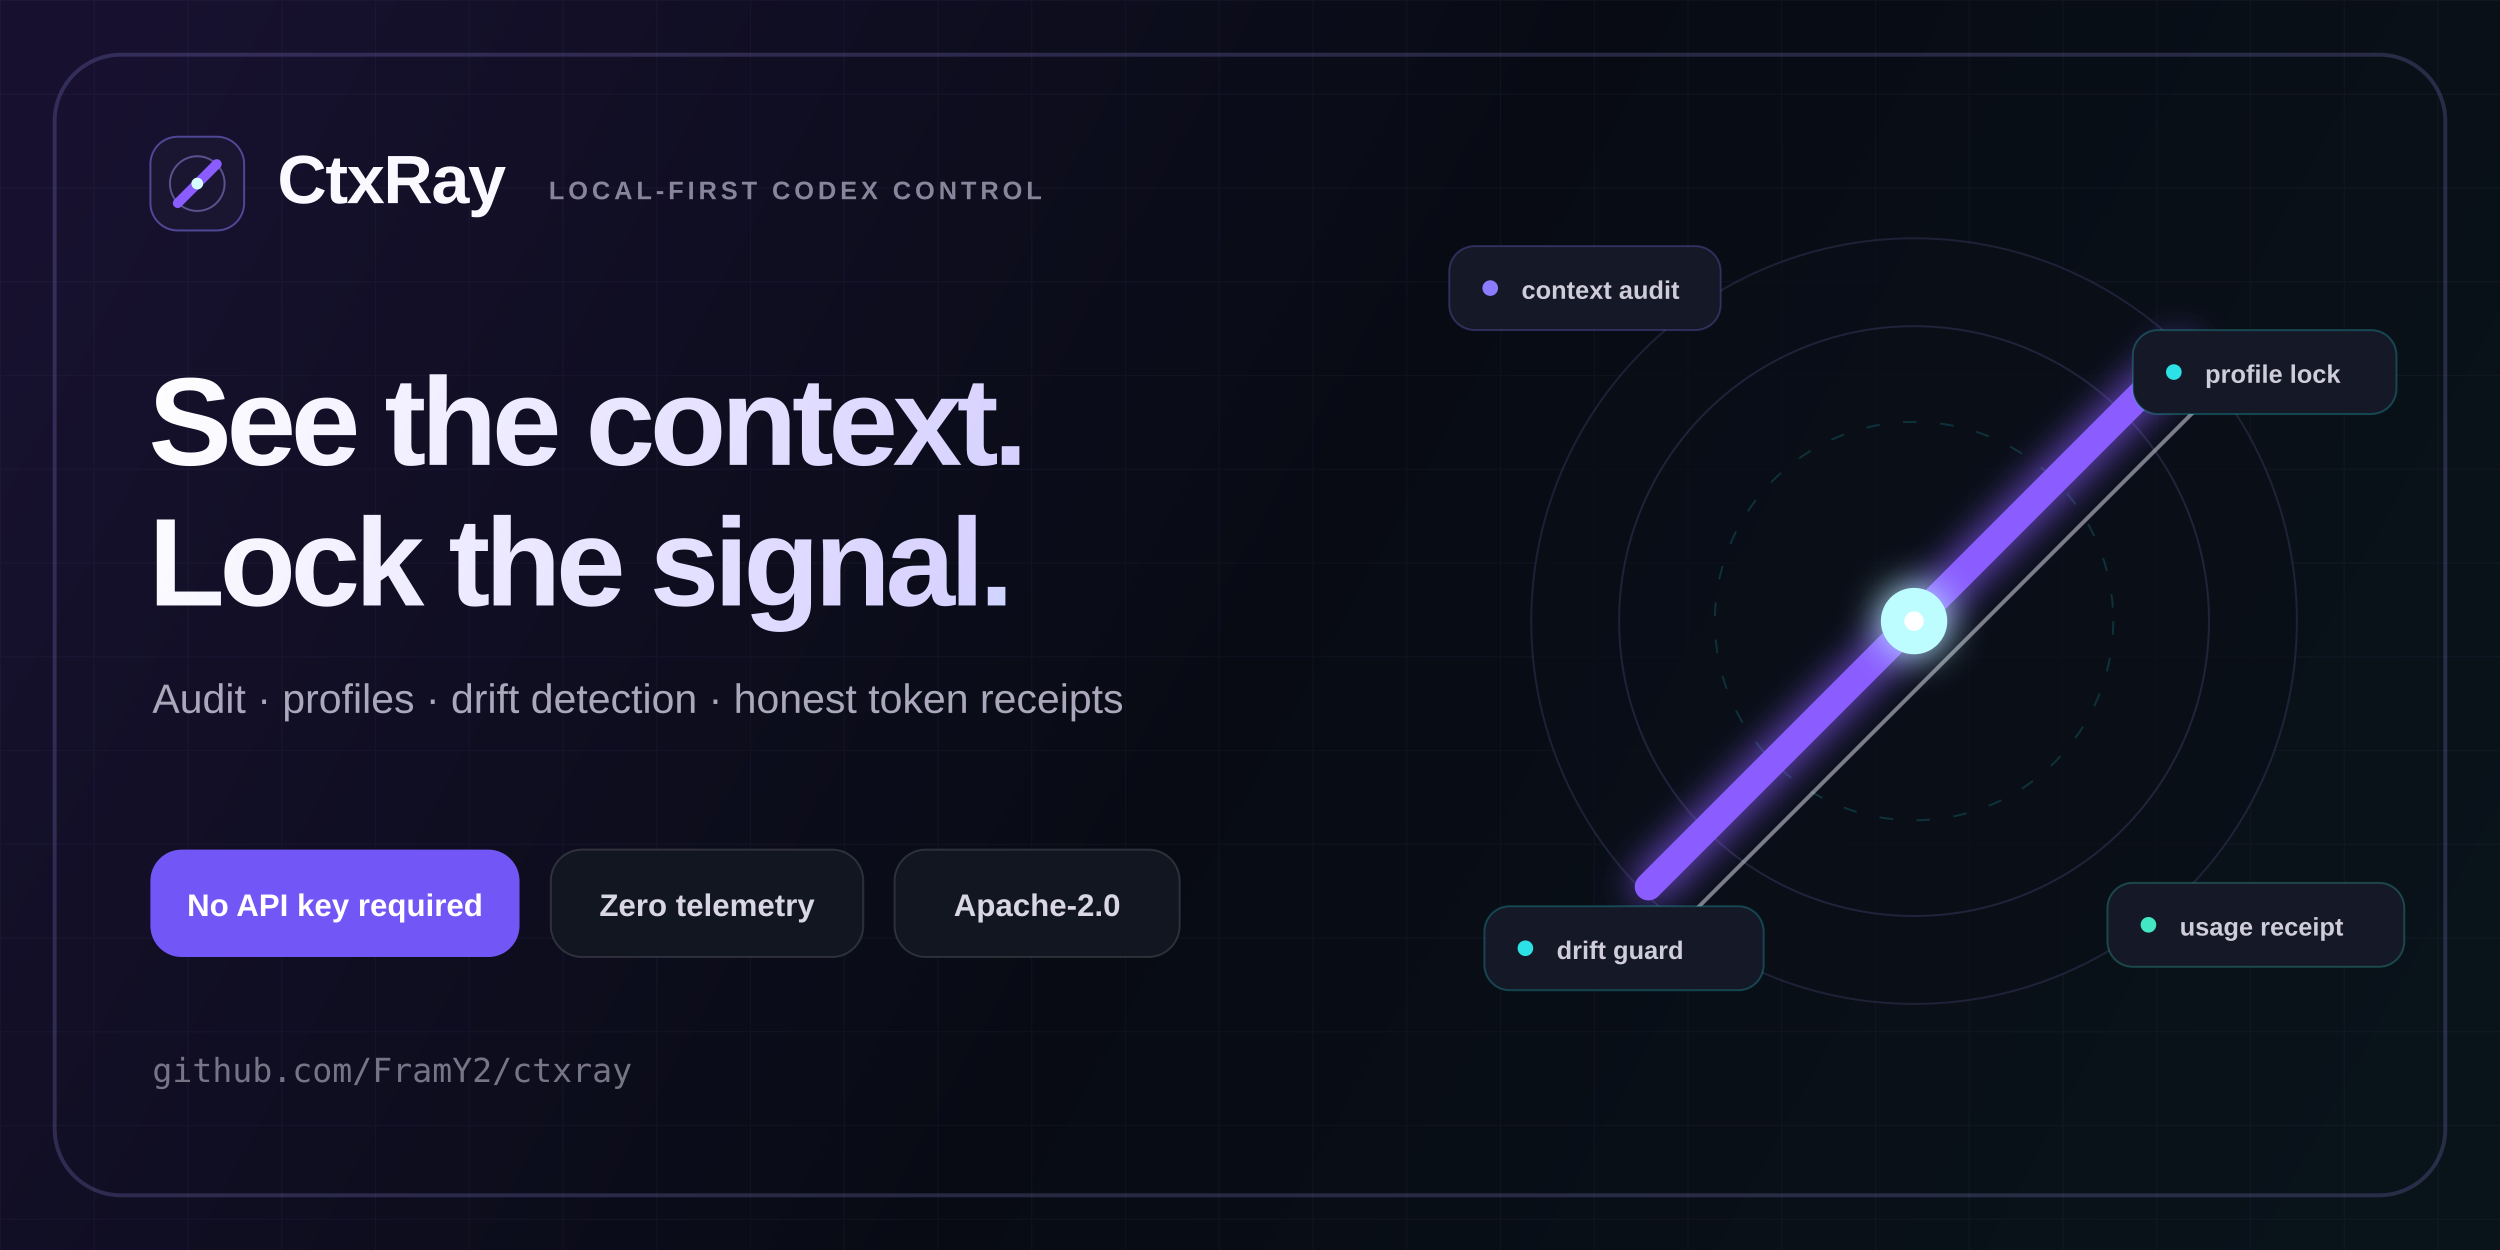
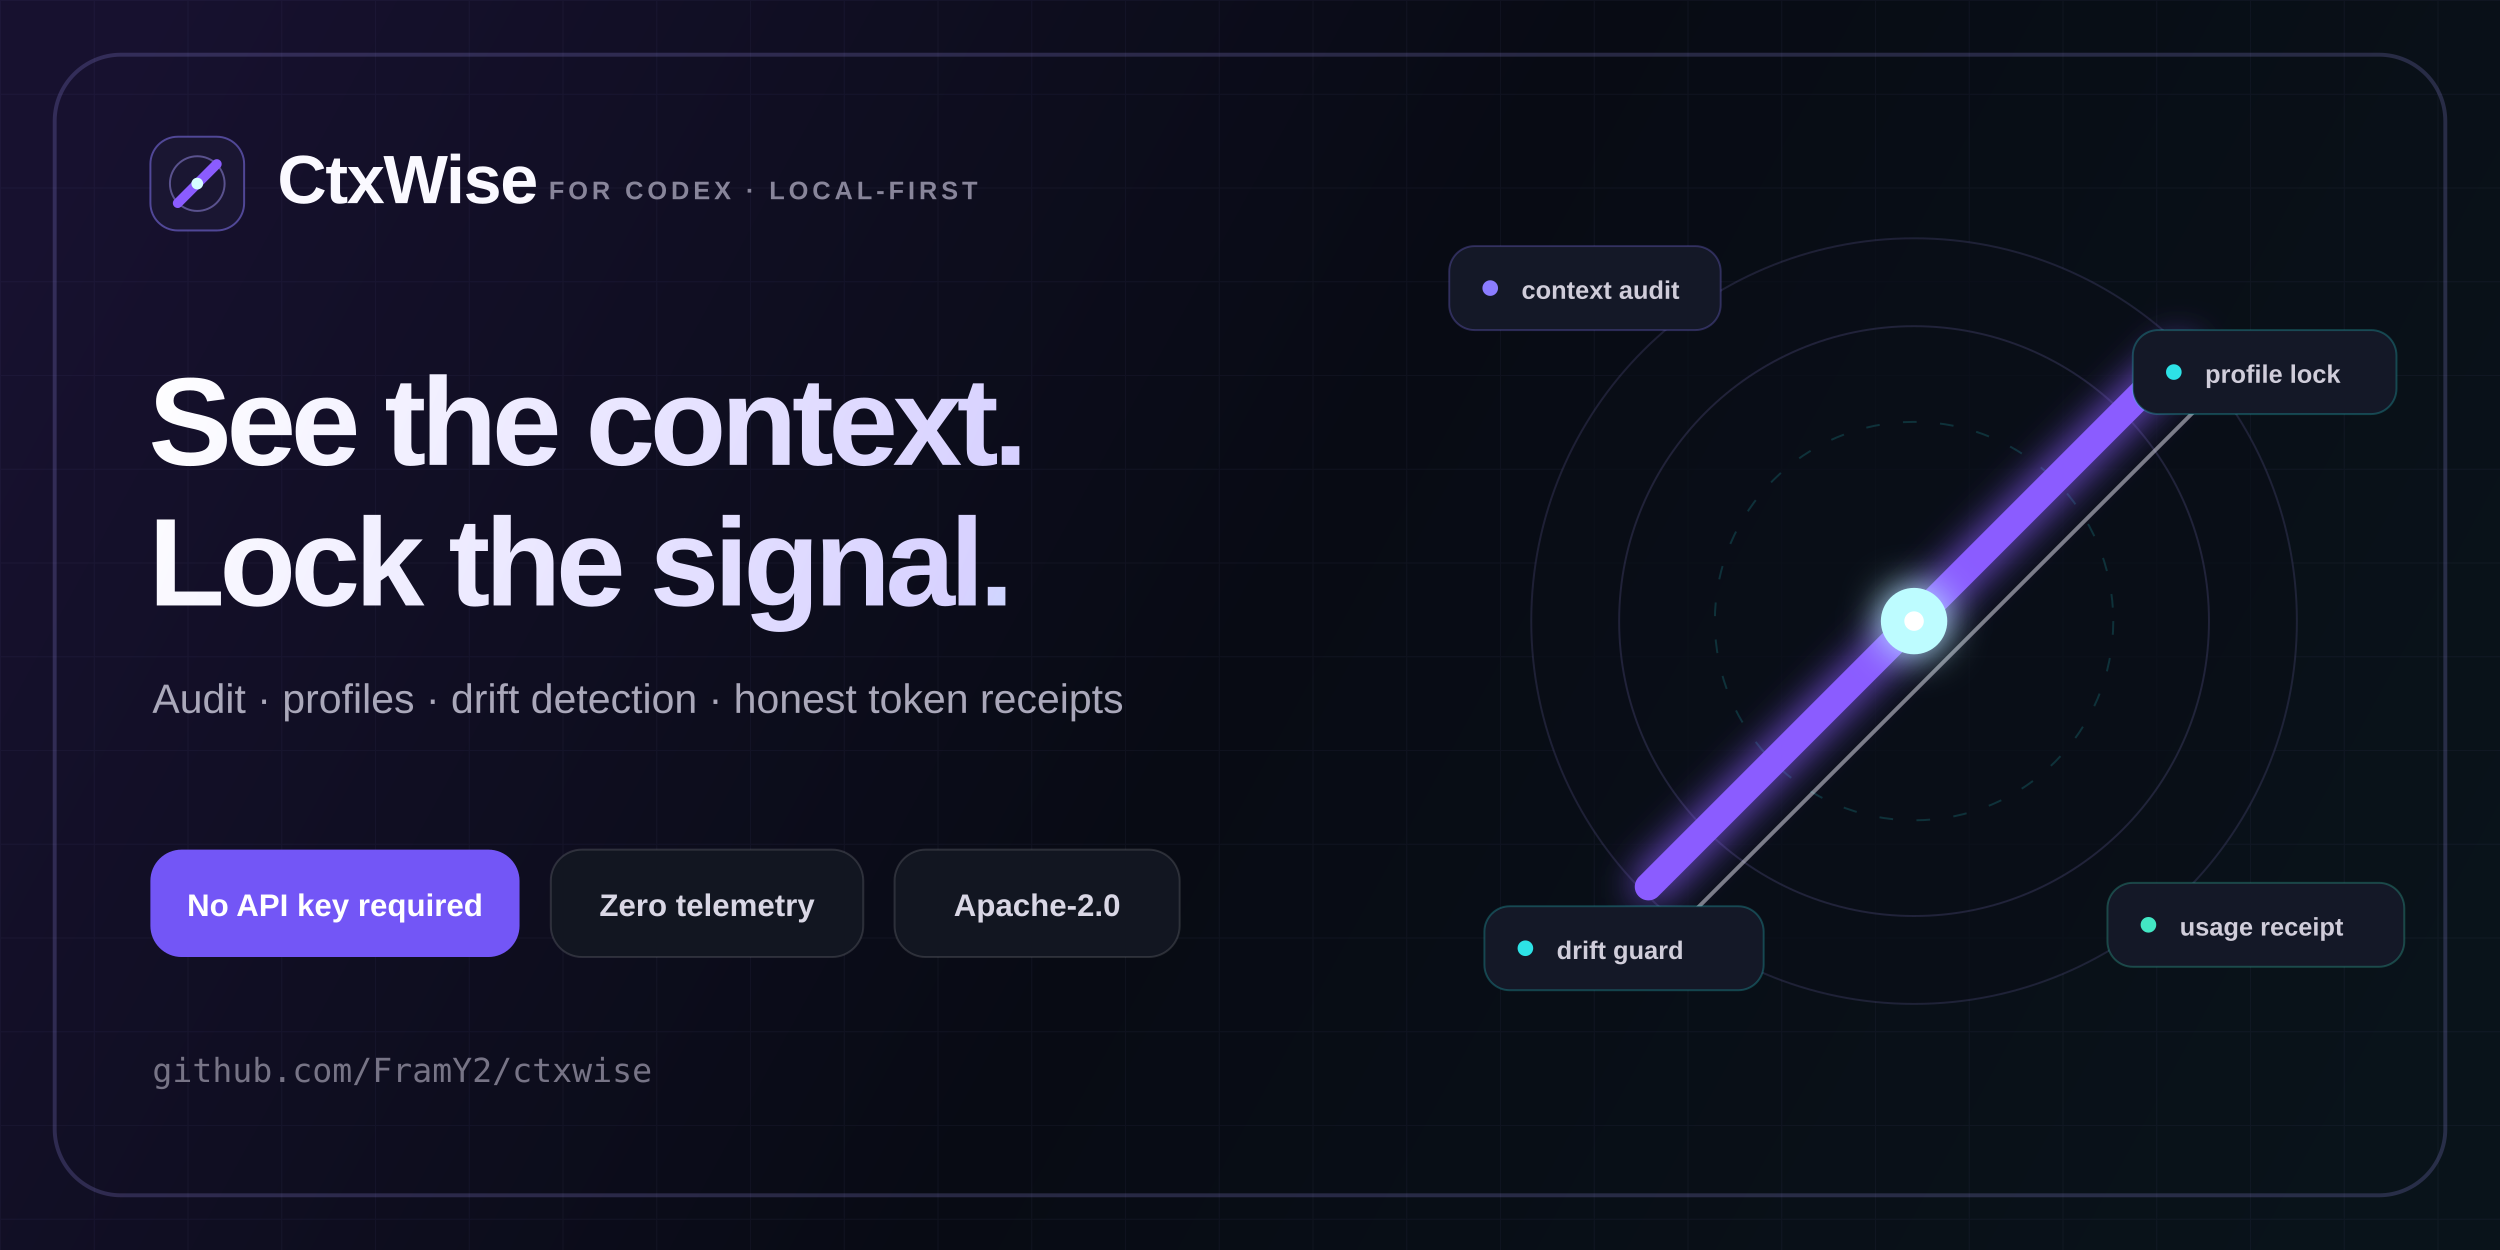
<svg xmlns="http://www.w3.org/2000/svg" width="1280" height="640" viewBox="0 0 1280 640" role="img" aria-labelledby="title desc">
  <defs>
    <linearGradient id="bg" x1="70" y1="20" x2="1200" y2="640" gradientUnits="userSpaceOnUse">
      <stop stop-color="#17112F" />
      <stop offset=".5" stop-color="#080B14" />
      <stop offset="1" stop-color="#09131A" />
    </linearGradient>
    <radialGradient id="a" cx="0" cy="0" r="1" gradientTransform="translate(905 310) rotate(90) scale(360)">
      <stop stop-color="#7556FF" stop-opacity=".34" />
      <stop offset="1" stop-color="#7556FF" stop-opacity="0" />
    </radialGradient>
    <linearGradient id="ray" x1="810" y1="443" x2="1052" y2="201" gradientUnits="userSpaceOnUse">
      <stop stop-color="#8B5CFF" />
      <stop offset="1" stop-color="#2DE2E6" />
    </linearGradient>
    <linearGradient id="copy" x1="75" y1="180" x2="650" y2="410" gradientUnits="userSpaceOnUse">
      <stop stop-color="#FFFFFF" />
      <stop offset=".7" stop-color="#D7D1FF" />
      <stop offset="1" stop-color="#92F9FC" />
    </linearGradient>
    <pattern id="grid" width="48" height="48" patternUnits="userSpaceOnUse">
      <path d="M48 0H0V48" fill="none" stroke="#AFA7FF" stroke-opacity=".045" />
    </pattern>
    <filter id="glow" x="-100%" y="-100%" width="300%" height="300%">
      <feGaussianBlur stdDeviation="10" result="b" />
      <feMerge>
        <feMergeNode in="b" />
        <feMergeNode in="SourceGraphic" />
      </feMerge>
    </filter>
  </defs>
  <rect width="1280" height="640" fill="url(#bg)" />
  <rect width="1280" height="640" fill="url(#grid)" />
  <rect width="1280" height="640" fill="url(#a)" />
  <rect x="28" y="28" width="1224" height="584" rx="34" fill="none" stroke="#A99BFF" stroke-opacity=".2" stroke-width="2" />
  <g font-family="Segoe UI, Arial, sans-serif">
    <g transform="translate(77 70)">
      <rect width="48" height="48" rx="14" fill="#1A1632" stroke="#8B7CFF" stroke-opacity=".5" />
      <circle cx="24" cy="24" r="14" fill="none" stroke="#A99BFF" stroke-opacity=".45" />
      <path d="M14 34 34 14" stroke="url(#ray)" stroke-width="5" stroke-linecap="round" />
      <circle cx="24" cy="24" r="3" fill="#D6FEFF" />
-       <text x="65" y="34" fill="#FAF9FF" font-size="35" font-weight="730" letter-spacing="-.7">CtxRay</text>
-       <text x="204" y="32" fill="#88859A" font-size="13" font-weight="650" letter-spacing="2">LOCAL-FIRST CODEX CONTROL</text>
+       <text x="65" y="34" fill="#FAF9FF" font-size="35" font-weight="730" letter-spacing="-.7">CtxWise</text>
+       <text x="204" y="32" fill="#88859A" font-size="13" font-weight="650" letter-spacing="2">FOR CODEX · LOCAL-FIRST</text>
    </g>
    <text x="76" y="238" fill="url(#copy)" font-size="64" font-weight="750" letter-spacing="-2.7">See the context.</text>
    <text x="76" y="310" fill="url(#copy)" font-size="64" font-weight="750" letter-spacing="-2.7">Lock the signal.</text>
    <text x="78" y="365" fill="#AAA8BA" font-size="21">Audit · profiles · drift detection · honest token receipts</text>
    <g transform="translate(77 435)">
      <rect width="189" height="55" rx="16" fill="#7356F6" />
      <text x="94.5" y="34" text-anchor="middle" fill="#FFFFFF" font-size="16" font-weight="700">No API key required</text>
      <rect x="205" width="160" height="55" rx="16" fill="#121621" stroke="#FFFFFF" stroke-opacity=".13" />
      <text x="285" y="34" text-anchor="middle" fill="#D9D7E5" font-size="16" font-weight="650">Zero telemetry</text>
      <rect x="381" width="146" height="55" rx="16" fill="#121621" stroke="#FFFFFF" stroke-opacity=".13" />
      <text x="454" y="34" text-anchor="middle" fill="#D9D7E5" font-size="16" font-weight="650">Apache-2.0</text>
    </g>
-     <text x="78" y="554" fill="#777486" font-family="Consolas, monospace" font-size="17">github.com/FramY2/ctxray</text>
+     <text x="78" y="554" fill="#777486" font-family="Consolas, monospace" font-size="17">github.com/FramY2/ctxwise</text>
  </g>
  <g transform="translate(740 78)">
    <circle cx="240" cy="240" r="196" fill="#0A0E18" fill-opacity=".66" stroke="#A99BFF" stroke-opacity=".14" />
    <circle cx="240" cy="240" r="151" fill="none" stroke="#A99BFF" stroke-opacity=".15" />
    <circle cx="240" cy="240" r="102" fill="none" stroke="#2DE2E6" stroke-opacity=".17" stroke-dasharray="7 12" />
    <path d="M104 376 376 104" stroke="url(#ray)" stroke-width="14" stroke-linecap="round" filter="url(#glow)" />
    <path d="M122 394 394 122" stroke="#F3F1FF" stroke-opacity=".48" stroke-width="2" />
    <circle cx="240" cy="240" r="17" fill="#BDFCFF" filter="url(#glow)" />
    <circle cx="240" cy="240" r="5" fill="#FFFFFF" />
    <g font-family="Segoe UI, Arial, sans-serif" font-size="13" font-weight="650">
      <g transform="translate(2 48)">
        <rect width="139" height="43" rx="13" fill="#141827" stroke="#8B7CFF" stroke-opacity=".27" />
        <circle cx="21" cy="21.5" r="4" fill="#8B7CFF" />
        <text x="37" y="27" fill="#D0CDDA">context audit</text>
      </g>
      <g transform="translate(352 91)">
        <rect width="135" height="43" rx="13" fill="#141827" stroke="#2DE2E6" stroke-opacity=".25" />
        <circle cx="21" cy="21.5" r="4" fill="#2DE2E6" />
        <text x="37" y="27" fill="#D0CDDA">profile lock</text>
      </g>
      <g transform="translate(20 386)">
        <rect width="143" height="43" rx="13" fill="#141827" stroke="#2DE2E6" stroke-opacity=".25" />
        <circle cx="21" cy="21.5" r="4" fill="#2DE2E6" />
        <text x="37" y="27" fill="#D0CDDA">drift guard</text>
      </g>
      <g transform="translate(339 374)">
        <rect width="152" height="43" rx="13" fill="#141827" stroke="#43E7C4" stroke-opacity=".25" />
        <circle cx="21" cy="21.5" r="4" fill="#43E7C4" />
        <text x="37" y="27" fill="#D0CDDA">usage receipt</text>
      </g>
    </g>
  </g>
</svg>
